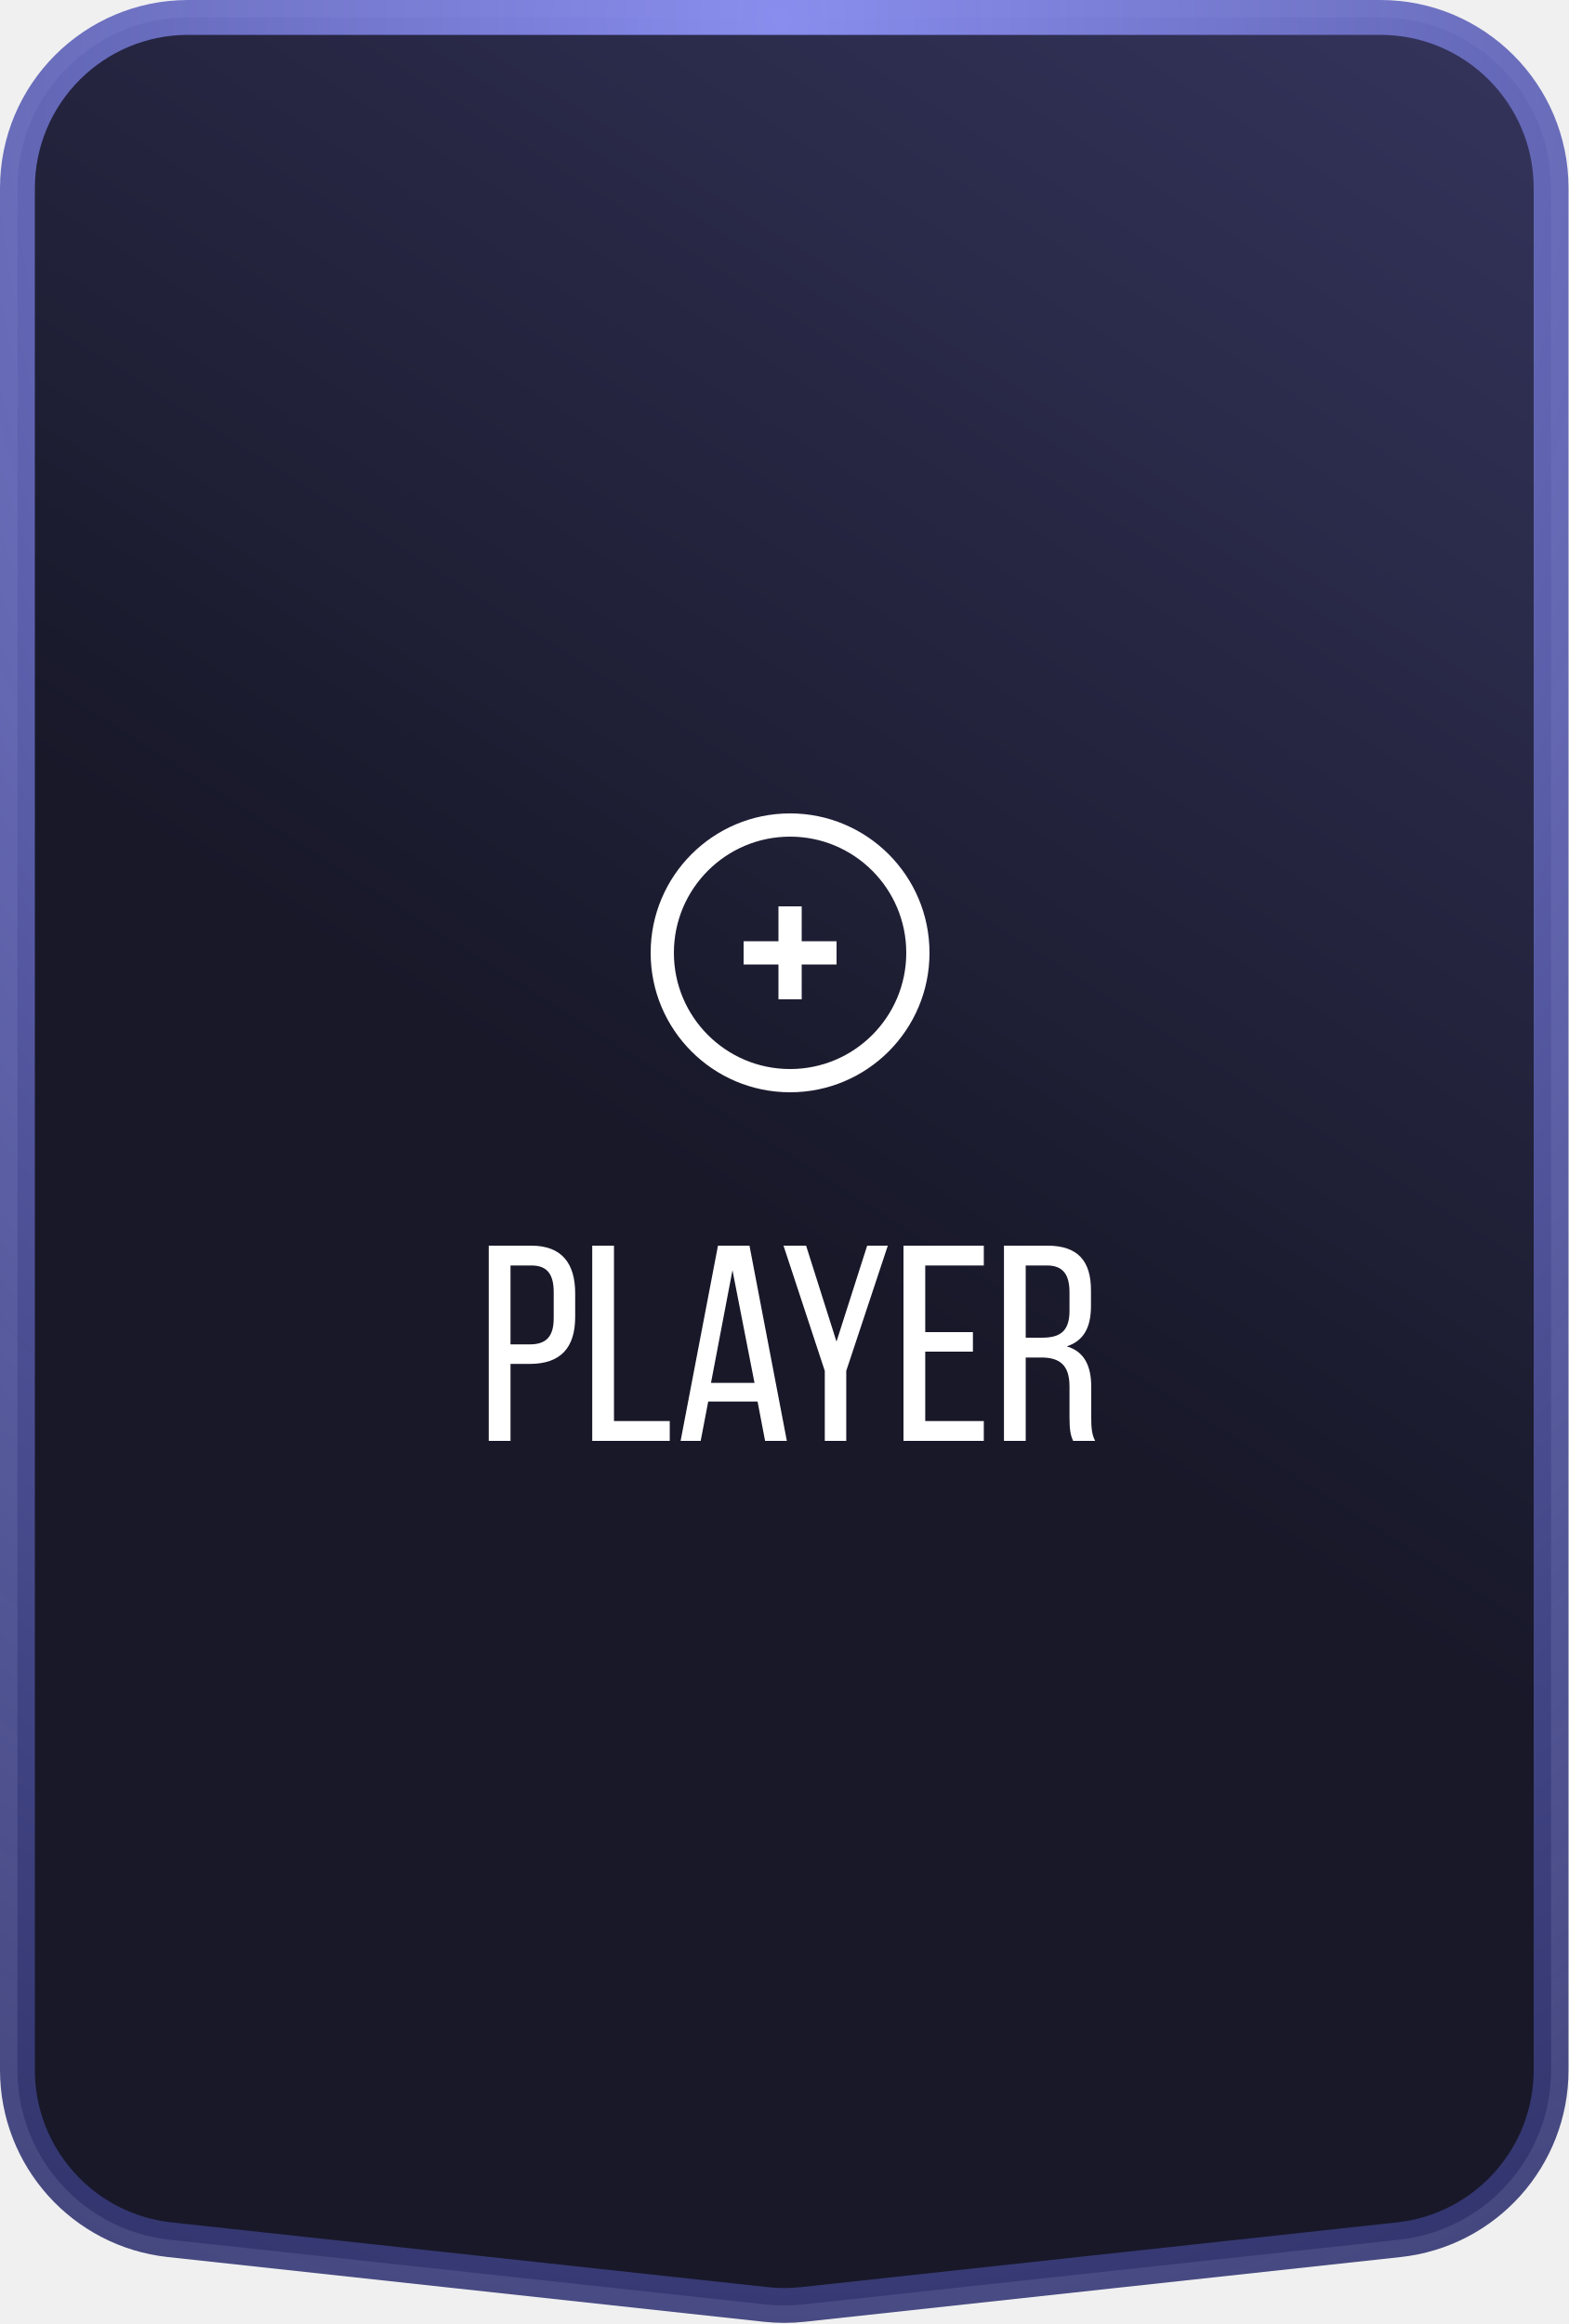
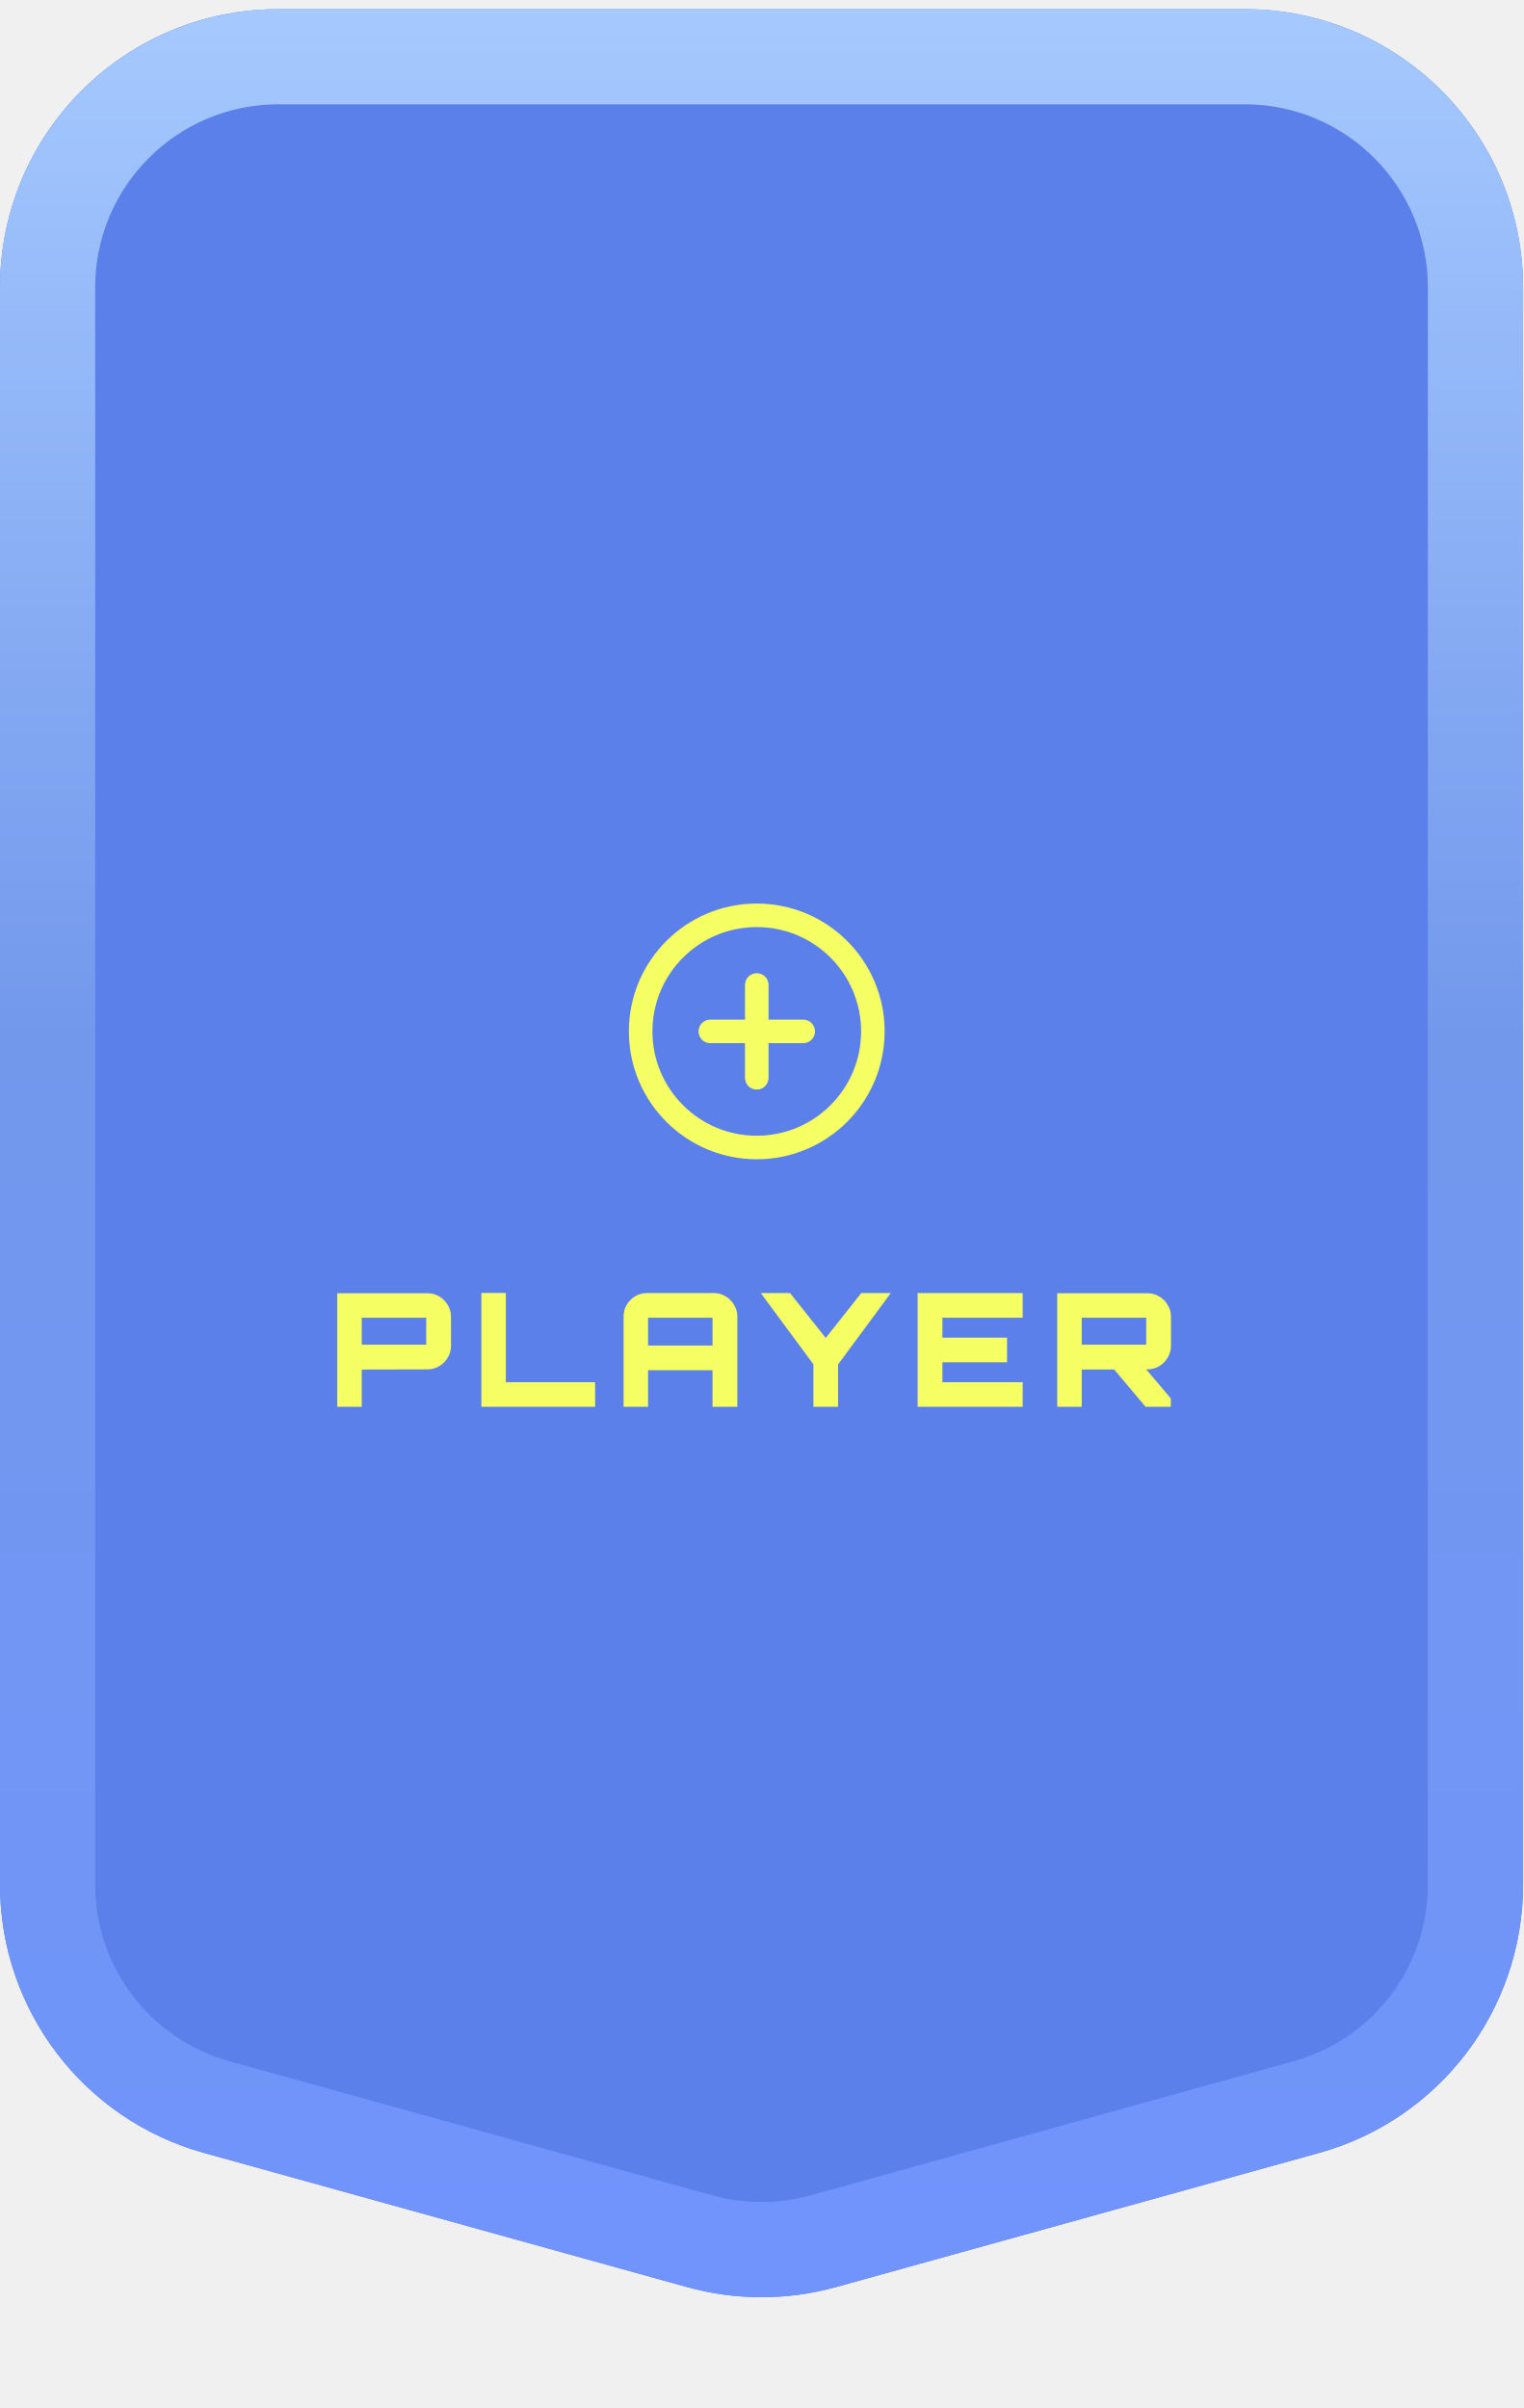
- <svg xmlns="http://www.w3.org/2000/svg" width="135" height="200" viewBox="0 0 135 200" fill="none">
-   <path d="M16.194 1.5H67.5H118.806C126.921 1.5 133.5 8.079 133.5 16.194L133.5 178.139C133.5 185.64 127.85 191.937 120.392 192.747L69.086 198.319C68.032 198.433 66.968 198.433 65.914 198.319L14.607 192.747C7.15 191.937 1.5 185.64 1.5 178.139L1.5 16.194C1.5 8.079 8.079 1.5 16.194 1.5Z" fill="url(#paint0_linear)" stroke="url(#paint1_radial)" stroke-width="3" stroke-miterlimit="5.759" />
-   <circle cx="68" cy="82" r="11" stroke="white" stroke-width="2" />
-   <path d="M68 78V86" stroke="white" stroke-width="2" stroke-linejoin="round" />
-   <path d="M72 82L64 82" stroke="white" stroke-width="2" stroke-linejoin="round" />
-   <path d="M42.066 107.2V124H43.938V117.376H45.593C48.258 117.376 49.505 115.984 49.505 113.32V111.304C49.505 108.76 48.377 107.2 45.737 107.2H42.066ZM43.938 115.696V108.904H45.737C47.105 108.904 47.657 109.672 47.657 111.208V113.44C47.657 115.048 46.986 115.696 45.593 115.696H43.938ZM57.644 124V122.296H52.844V107.2H50.972V124H57.644ZM65.202 120.616L65.85 124H67.722L64.506 107.2H61.794L58.578 124H60.306L60.954 120.616H65.202ZM63.042 109.312L64.938 119.008H61.194L63.042 109.312ZM70.987 124H72.835V117.976L76.411 107.2H74.635L71.995 115.456L69.379 107.2H67.435L70.987 117.976V124ZM79.633 114.64V108.904H84.673V107.2H77.761V124H84.673V122.296H79.633V116.32H83.737V114.64H79.633ZM86.409 107.2V124H88.281V116.824H89.601C91.161 116.824 92.049 117.424 92.049 119.32V121.96C92.049 123.088 92.145 123.52 92.361 124H94.257C93.945 123.424 93.921 122.728 93.921 121.984V119.368C93.921 117.568 93.345 116.32 91.809 115.864C93.249 115.408 93.897 114.256 93.897 112.408V111.04C93.897 108.544 92.793 107.2 90.153 107.2H86.409ZM88.281 115.12V108.904H90.105C91.497 108.904 92.049 109.696 92.049 111.208V112.816C92.049 114.64 91.161 115.12 89.673 115.12H88.281Z" fill="white" />
+ <svg xmlns="http://www.w3.org/2000/svg" width="160" height="253" viewBox="0 0 160 253" fill="none">
+   <g filter="url(#filter0_d_1192_61241)">
+     <path d="M80 0.961H29.24C13.091 0.961 2.15512e-05 14.052 1.98634e-05 30.201L2.32293e-06 198.024C0 211.159 8.759 222.682 21.415 226.197L72.175 240.296C77.295 241.718 82.705 241.718 87.825 240.296L138.585 226.197C151.241 222.682 160 211.159 160 198.024L160 30.201C160 14.052 146.909 0.961 130.76 0.961H80Z" fill="#5C80EA" />
+     <path d="M29.24 5.961H80H130.76C144.148 5.961 155 16.814 155 30.201L155 198.024C155 208.913 147.739 218.465 137.247 221.38L86.487 235.478C82.243 236.657 77.757 236.657 73.513 235.478L22.753 221.38C12.261 218.465 5 208.913 5 198.024L5 30.201C5 16.814 15.852 5.961 29.24 5.961Z" stroke="url(#paint0_linear_1192_61241)" stroke-width="10" />
+   </g>
+   <path d="M79.499 120.563C86.235 120.563 91.696 115.103 91.696 108.366C91.696 101.63 86.235 96.169 79.499 96.169C72.763 96.169 67.302 101.63 67.302 108.366C67.302 115.103 72.763 120.563 79.499 120.563Z" stroke="#F5FF63" stroke-width="2.473" stroke-linecap="round" stroke-linejoin="round" />
+   <path d="M79.5 103.488V113.245" stroke="#F5FF63" stroke-width="2.473" stroke-linecap="round" stroke-linejoin="round" />
+   <path d="M74.62 108.365H84.378" stroke="#F5FF63" stroke-width="2.473" stroke-linecap="round" stroke-linejoin="round" />
+   <path d="M35.429 147.808V135.875H44.906C45.36 135.875 45.77 135.985 46.135 136.207C46.511 136.428 46.81 136.727 47.031 137.103C47.263 137.479 47.379 137.888 47.379 138.331V141.418C47.379 141.861 47.263 142.27 47.031 142.646C46.81 143.023 46.511 143.321 46.135 143.543C45.77 143.764 45.36 143.875 44.906 143.875L38.002 143.891V147.808H35.429ZM38.002 141.285H44.774V138.447H38.002V141.285ZM50.566 147.808V135.841H53.139V145.219H62.516V147.808H50.566ZM65.509 147.808V138.314C65.509 137.861 65.619 137.451 65.841 137.086C66.062 136.71 66.361 136.411 66.737 136.19C67.113 135.969 67.523 135.858 67.965 135.858H74.986C75.439 135.858 75.849 135.969 76.214 136.19C76.59 136.411 76.889 136.71 77.11 137.086C77.343 137.451 77.459 137.861 77.459 138.314V147.808H74.853V143.957H68.081V147.808H65.509ZM68.081 141.368H74.853V138.447H68.081V141.368ZM85.449 147.808V143.343L79.922 135.858H82.993L86.744 140.572L90.478 135.858H93.582L88.038 143.36V147.808H85.449ZM96.398 147.808V135.858H107.435V138.447H99.004V140.538H105.792V143.128H99.004V145.219H107.435V147.808H96.398ZM120.341 147.808L116.872 143.675H120.242L122.997 146.928V147.808H120.341ZM111.063 147.808V135.875H120.54C120.994 135.875 121.403 135.985 121.769 136.207C122.145 136.428 122.444 136.727 122.665 137.103C122.897 137.479 123.013 137.888 123.013 138.331V141.418C123.013 141.861 122.897 142.27 122.665 142.646C122.444 143.023 122.145 143.321 121.769 143.543C121.403 143.764 120.994 143.875 120.54 143.875L113.636 143.891V147.808H111.063ZM113.636 141.285H120.408V138.447H113.636V141.285Z" fill="#F5FF63" />
  <defs>
-     <linearGradient id="paint0_linear" x1="135.164" y1="7.317e-06" x2="-0.442" y2="213.393" gradientUnits="userSpaceOnUse">
-       <stop stop-color="#35355E" />
-       <stop offset="0.5" stop-color="#181829" />
-       <stop offset="0.958" stop-color="#181829" />
+     <filter id="filter0_d_1192_61241" x="-44" y="-21.039" width="248" height="328.401" filterUnits="userSpaceOnUse" color-interpolation-filters="sRGB">
+       <feFlood flood-opacity="0" result="BackgroundImageFix" />
+       <feColorMatrix in="SourceAlpha" type="matrix" values="0 0 0 0 0 0 0 0 0 0 0 0 0 0 0 0 0 0 127 0" result="hardAlpha" />
+       <feOffset dy="22" />
+       <feGaussianBlur stdDeviation="22" />
+       <feComposite in2="hardAlpha" operator="out" />
+       <feColorMatrix type="matrix" values="0 0 0 0 0 0 0 0 0 0 0 0 0 0 0 0 0 0 0 0" />
+       <feBlend mode="normal" in="SourceGraphic" result="shape" />
+     </filter>
+     <linearGradient id="paint0_linear_1192_61241" x1="80" y1="-3.925" x2="80" y2="267.075" gradientUnits="userSpaceOnUse">
+       <stop stop-color="#A8CBFF" />
+       <stop offset="0.417" stop-color="#7298EC" />
+       <stop offset="1" stop-color="#6F93FF" />
    </linearGradient>
-     <radialGradient id="paint1_radial" cx="0" cy="0" r="1" gradientUnits="userSpaceOnUse" gradientTransform="translate(67.5) rotate(90.1105) scale(242.311 174.985)">
-       <stop stop-color="#898DED" />
-       <stop offset="1" stop-color="#282B62" stop-opacity="0.9" />
-     </radialGradient>
  </defs>
</svg>
